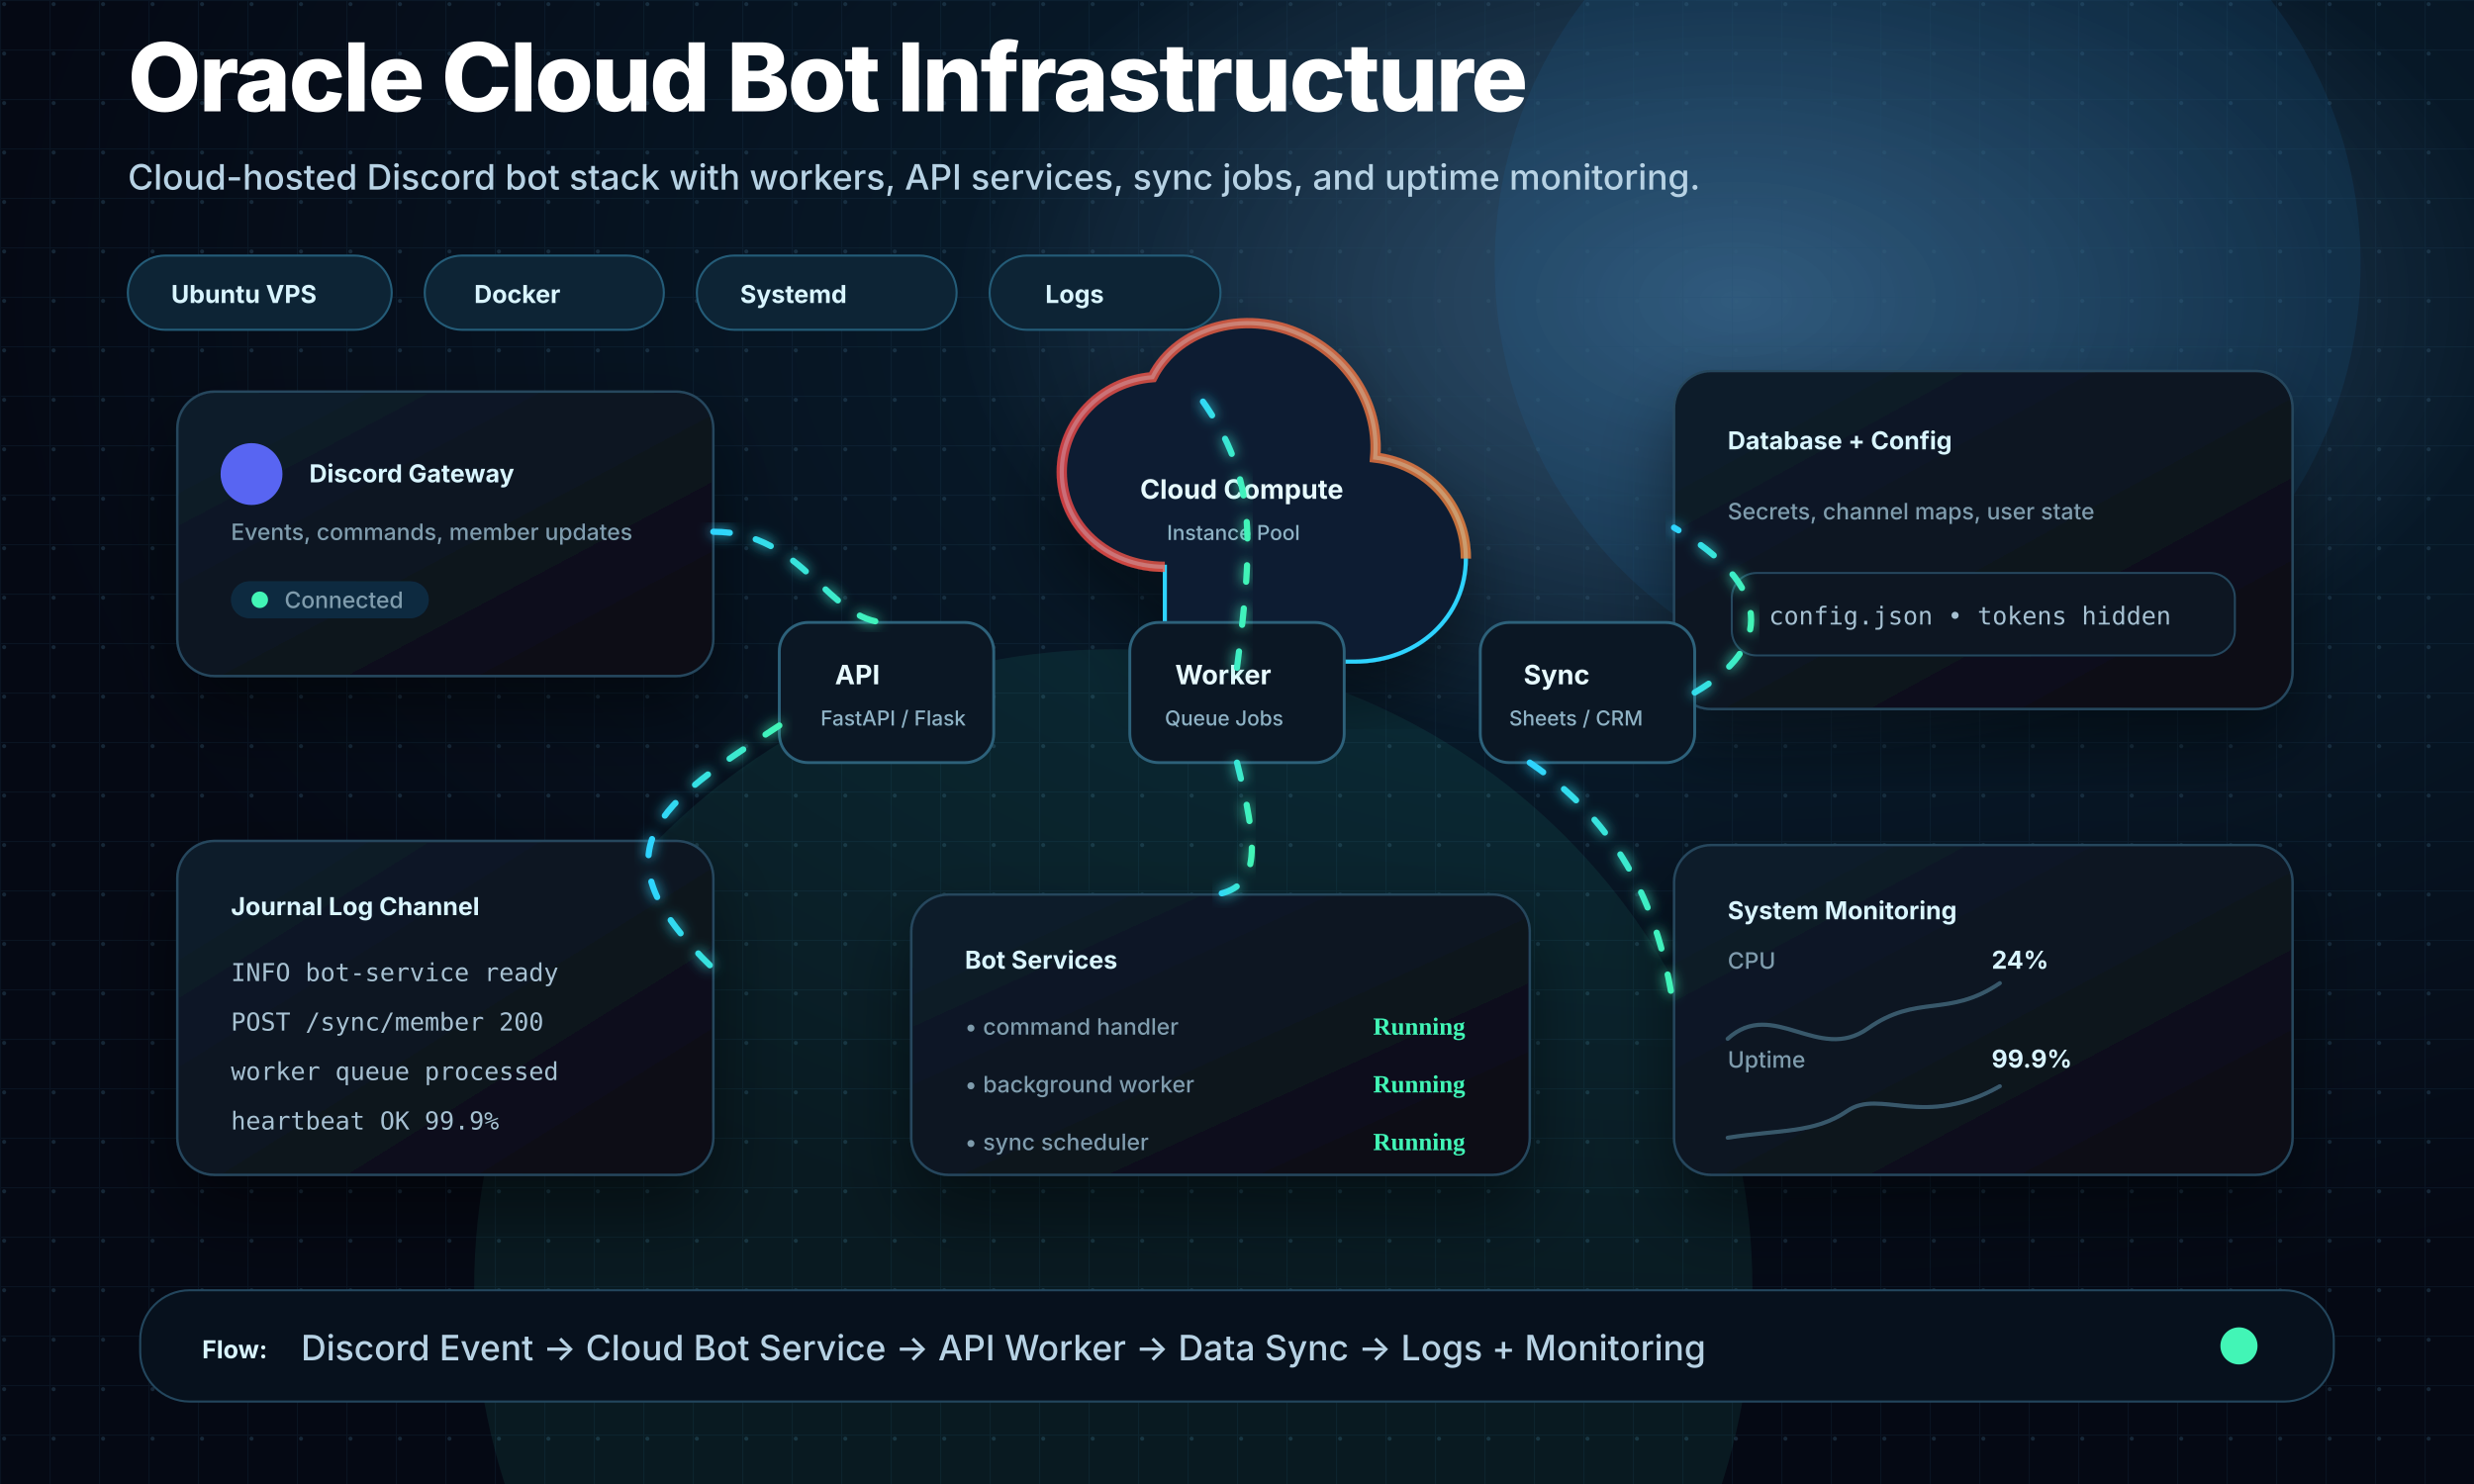
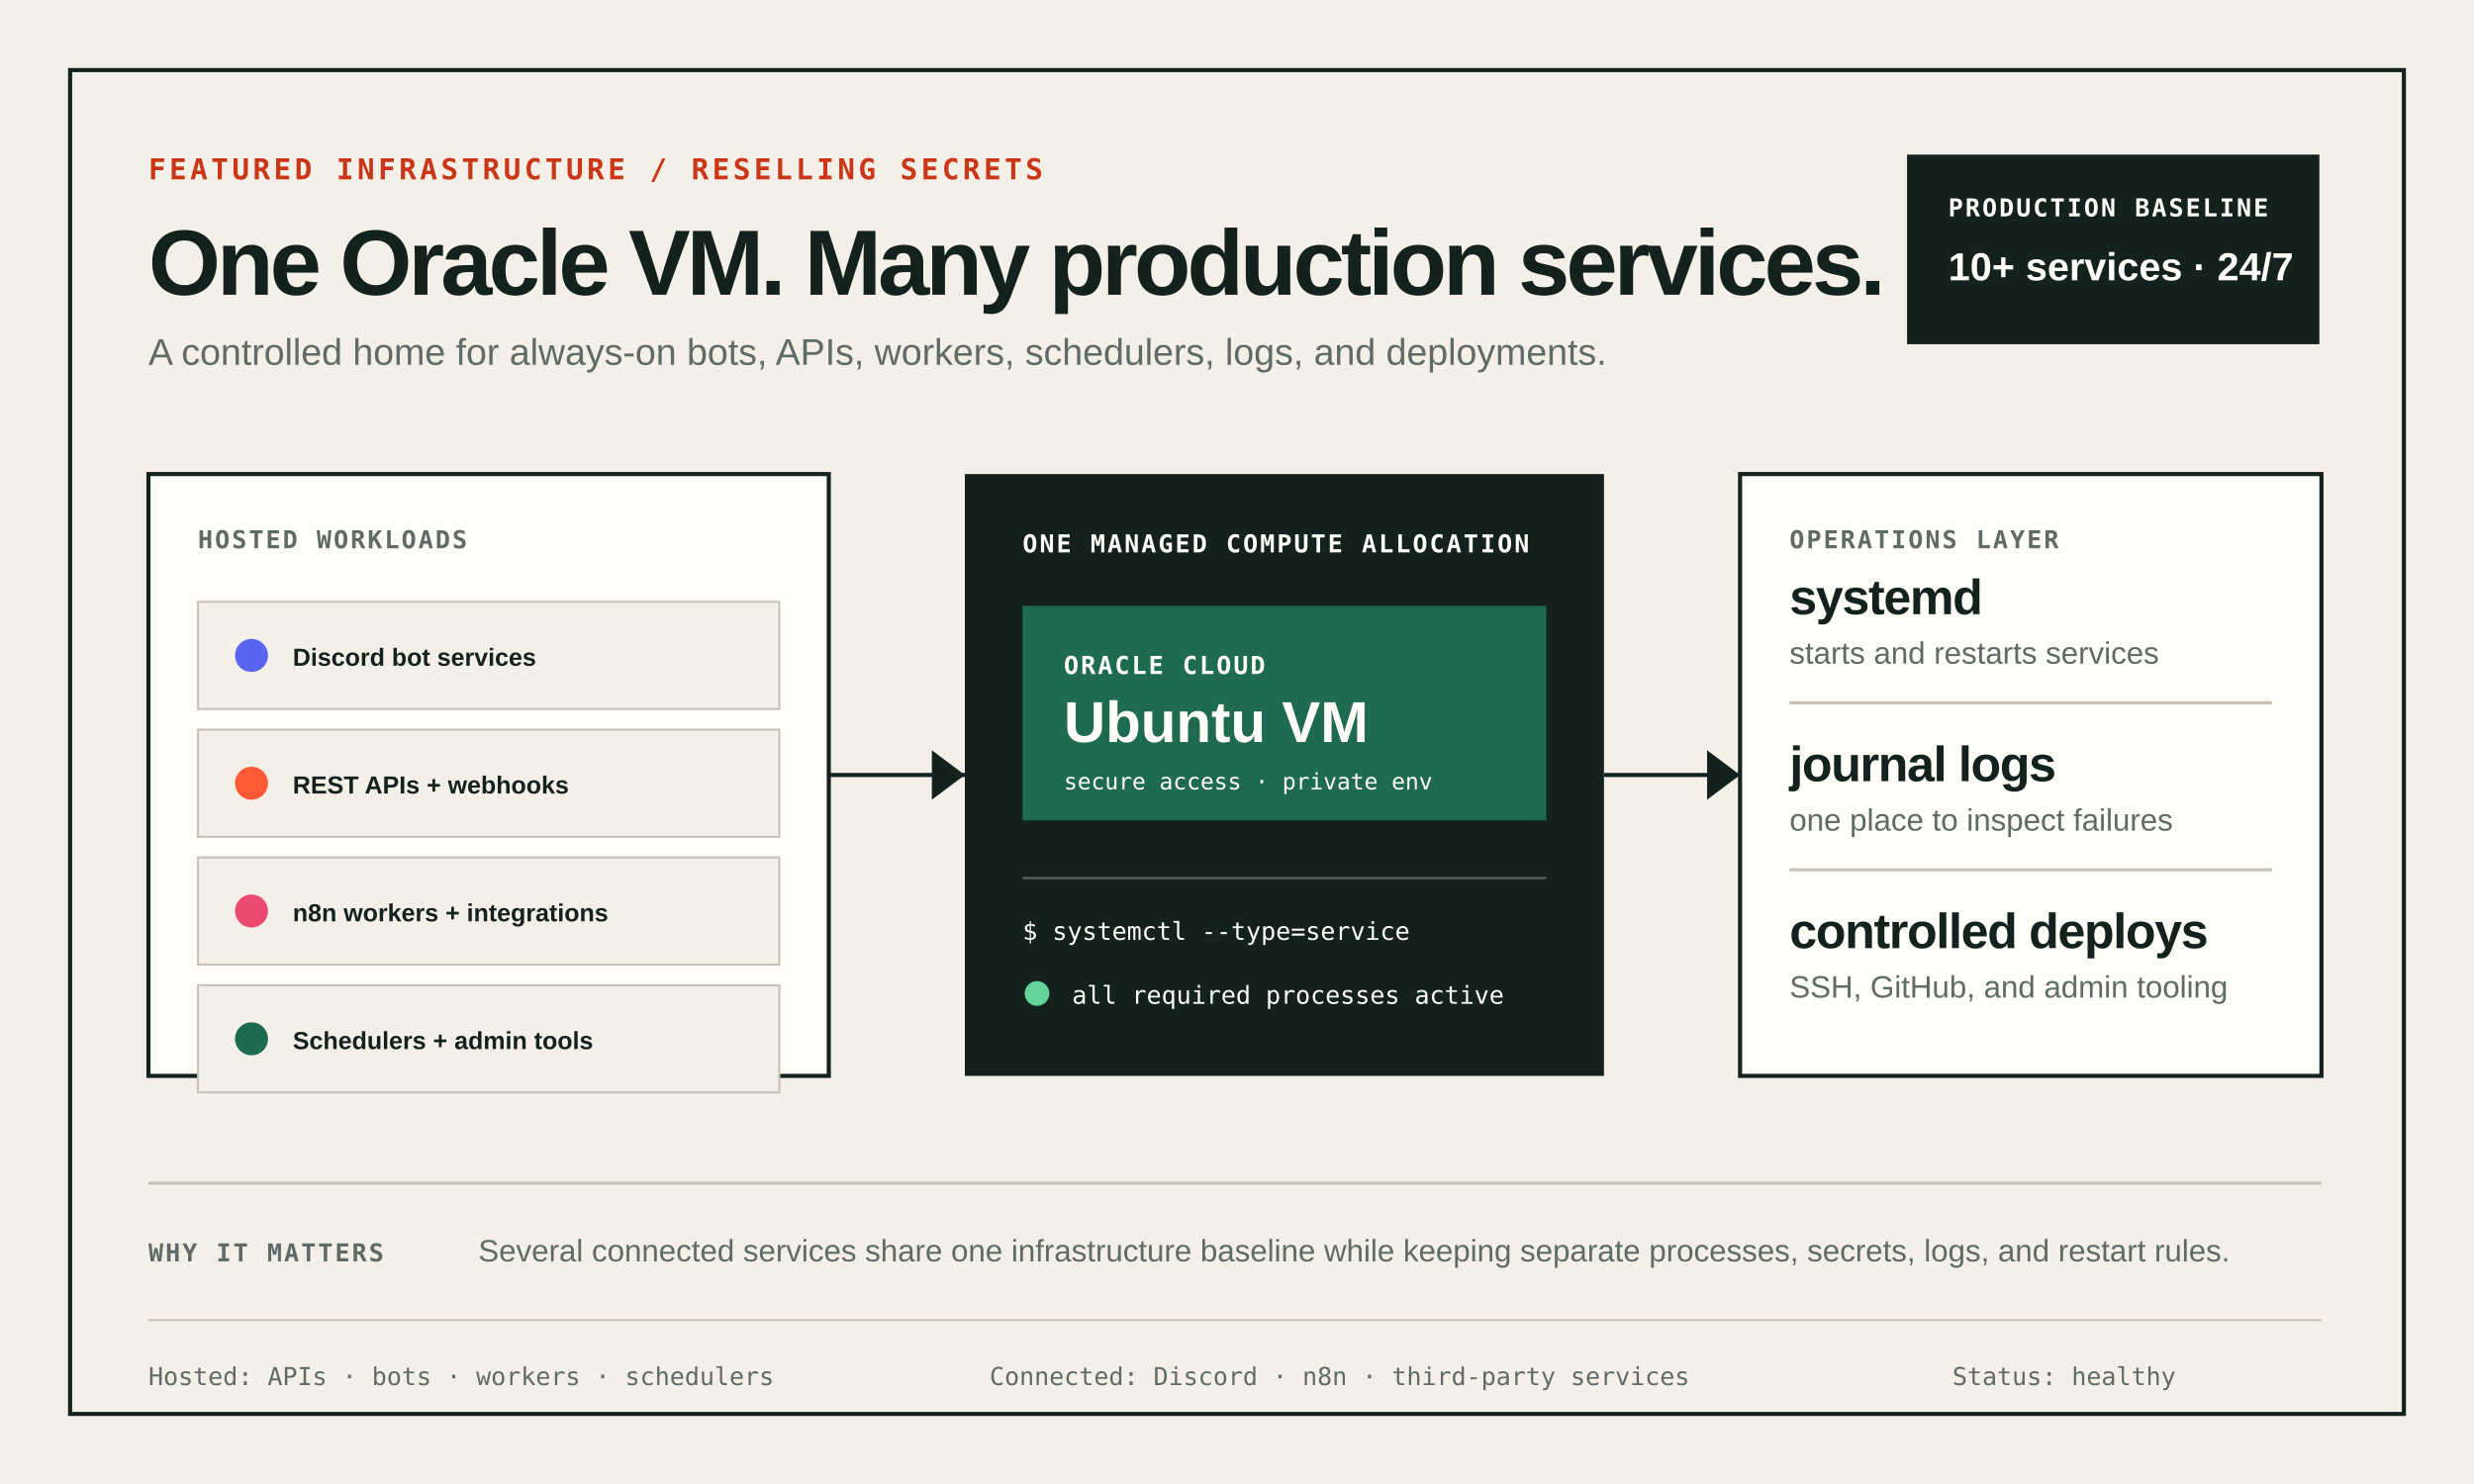
<svg xmlns="http://www.w3.org/2000/svg" viewBox="0 0 1200 720" role="img" aria-labelledby="title desc">
  <defs>
-     <radialGradient id="bgGlow" cx="70%" cy="20%" r="70%">
-       <stop offset="0" stop-color="#123b5f" stop-opacity=".85" />
-       <stop offset=".45" stop-color="#071827" stop-opacity="1" />
-       <stop offset="1" stop-color="#050914" stop-opacity="1" />
-     </radialGradient>
-     <linearGradient id="panel" x1="0" x2="1" y1="0" y2="1">
-       <stop offset="0" stop-color="#0f1e2d" />
-       <stop offset="1" stop-color="#070b14" />
-     </linearGradient>
-     <linearGradient id="cyan" x1="0" x2="1">
-       <stop offset="0" stop-color="#2ed3ff" />
-       <stop offset="1" stop-color="#42f5b6" />
-     </linearGradient>
-     <linearGradient id="redline" x1="0" x2="1">
-       <stop offset="0" stop-color="#ff4b4b" />
-       <stop offset="1" stop-color="#ff8a3d" />
-     </linearGradient>
-     <filter id="shadow" x="-20%" y="-20%" width="140%" height="140%">
-       <feDropShadow dx="0" dy="18" stdDeviation="18" flood-color="#000" flood-opacity=".45" />
-     </filter>
-     <filter id="glow">
-       <feGaussianBlur stdDeviation="3" result="b" />
-       <feMerge>
-         <feMergeNode in="b" />
-         <feMergeNode in="SourceGraphic" />
-       </feMerge>
-     </filter>
-     <pattern id="grid" width="24" height="24" patternUnits="userSpaceOnUse">
-       <path d="M24 0H0V24" fill="none" stroke="#25465f" stroke-width="1" opacity=".23" />
-       <circle cx="2" cy="2" r="1" fill="#365a73" opacity=".45" />
-     </pattern>
    <style>
-       .title{font:800 46px Inter,Segoe UI,Arial,sans-serif;fill:#fff;letter-spacing:-1px}.sub{font:500 17px Inter,Segoe UI,Arial,sans-serif;fill:#b7d2e4}.mini{font:700 12px Inter,Segoe UI,Arial,sans-serif;fill:#d9f5ff}.muted{font:500 11px Inter,Segoe UI,Arial,sans-serif;fill:#7f9cad}.ok{fill:#42f5b6}.warn{fill:#ffb84d}.bad{fill:#ff5757}.card{fill:url(#panel);stroke:#26465d;stroke-width:1.2}.chip{fill:#0d2435;stroke:#245c78}.line{fill:none;stroke:url(#cyan);stroke-width:3;stroke-dasharray:8 13;stroke-linecap:round;filter:url(#glow)}.thin{fill:none;stroke:#39586b;stroke-width:2;stroke-linecap:round}.node{fill:#0b1724;stroke:#2d617a;stroke-width:1.4}.nodeText{font:700 13px Inter,Segoe UI,Arial,sans-serif;fill:#e7faff}.nodeSmall{font:500 10px Inter,Segoe UI,Arial,sans-serif;fill:#8eb2c5}.log{font:500 12px ui-monospace,SFMono-Regular,Menlo,Consolas,monospace;fill:#a7c1d2}.pulse{animation:pulse 2.8s infinite ease-in-out}.float{animation:float 5s infinite ease-in-out}.flowA{animation:dash 5s linear infinite}.flowB{animation:dash 7s linear infinite reverse}@keyframes dash{to{stroke-dashoffset:-140}}@keyframes pulse{0%,100%{opacity:.55}50%{opacity:1}}@keyframes float{0%,100%{transform:translateY(0)}50%{transform:translateY(-10px)}}
+       .bg{fill:#f4f0e7}.paper{fill:#fffdf8}.ink{fill:#14221f}.muted{fill:#5f6b66}.orange{fill:#ff5a35}.green{fill:#1e6b52}.line{stroke:#14221f;stroke-width:2;fill:none}.softline{stroke:#c8c2b6;stroke-width:1.5;fill:none}.dash{stroke:#5f6b66;stroke-width:1.5;stroke-dasharray:6 7;fill:none}
+       .kicker{font:700 14px Consolas,monospace;letter-spacing:1.7px;fill:#c93618}.title{font:700 45px Arial,sans-serif;letter-spacing:-1.8px;fill:#14221f}.sub{font:400 18px Arial,sans-serif;fill:#5f6b66}.label{font:700 12px Consolas,monospace;letter-spacing:1px;fill:#5f6b66}.h{font:700 24px Arial,sans-serif;letter-spacing:-.6px;fill:#14221f}.body{font:400 15px Arial,sans-serif;fill:#5f6b66}.small{font:700 12px Arial,sans-serif;fill:#14221f}.mono{font:400 12px Consolas,monospace;fill:#5f6b66}.white{fill:#fffdf8}
    </style>
  </defs>
-   <rect width="1200" height="720" fill="url(#bgGlow)" />
-   <rect width="1200" height="720" fill="url(#grid)" opacity=".8" />
-   <circle cx="935" cy="128" r="210" fill="#1a76bd" opacity=".12" />
-   <circle cx="540" cy="625" r="310" fill="#38e2c1" opacity=".08" />
-   <g transform="translate(62 54)">
-     <text class="title">Oracle Cloud Bot Infrastructure</text>
-     <text class="sub" y="38">Cloud-hosted Discord bot stack with workers, API services, sync jobs, and uptime monitoring.</text>
-     <g transform="translate(0 70)">
-       <rect class="chip" rx="18" width="128" height="36" />
-       <text class="mini" x="21" y="23">Ubuntu VPS</text>
-       <rect class="chip" x="144" rx="18" width="116" height="36" />
-       <text class="mini" x="168" y="23">Docker</text>
-       <rect class="chip" x="276" rx="18" width="126" height="36" />
-       <text class="mini" x="297" y="23">Systemd</text>
-       <rect class="chip" x="418" rx="18" width="112" height="36" />
-       <text class="mini" x="445" y="23">Logs</text>
+   <rect class="bg" width="1200" height="720" />
+   <rect x="34" y="34" width="1132" height="652" fill="none" stroke="#14221f" stroke-width="2" />
+   <text x="72" y="87" class="kicker">FEATURED INFRASTRUCTURE / RESELLING SECRETS</text>
+   <text x="72" y="143" class="title">One Oracle VM. Many production services.</text>
+   <text x="72" y="177" class="sub">A controlled home for always-on bots, APIs, workers, schedulers, logs, and deployments.</text>
+   <g transform="translate(925 75)">
+     <rect width="200" height="92" class="ink" />
+     <text x="20" y="30" class="label white">PRODUCTION BASELINE</text>
+     <text x="20" y="61" font-family="Arial,sans-serif" font-size="19" font-weight="700" class="white">10+ services · 24/7</text>
+   </g>
+   <g transform="translate(72 230)">
+     <rect width="330" height="292" class="paper" stroke="#14221f" stroke-width="2" />
+     <text x="24" y="36" class="label">HOSTED WORKLOADS</text>
+     <g transform="translate(24 62)">
+       <rect width="282" height="52" fill="#f4f0e7" stroke="#c8c2b6" />
+       <circle cx="26" cy="26" r="8" fill="#5865f2" />
+       <text x="46" y="31" class="small">Discord bot services</text>
+       <rect y="62" width="282" height="52" fill="#f4f0e7" stroke="#c8c2b6" />
+       <circle cx="26" cy="88" r="8" class="orange" />
+       <text x="46" y="93" class="small">REST APIs + webhooks</text>
+       <rect y="124" width="282" height="52" fill="#f4f0e7" stroke="#c8c2b6" />
+       <circle cx="26" cy="150" r="8" fill="#ea4b71" />
+       <text x="46" y="155" class="small">n8n workers + integrations</text>
+       <rect y="186" width="282" height="52" fill="#f4f0e7" stroke="#c8c2b6" />
+       <circle cx="26" cy="212" r="8" class="green" />
+       <text x="46" y="217" class="small">Schedulers + admin tools</text>
    </g>
  </g>
-   <g transform="translate(470 180)" filter="url(#shadow)">
-     <path d="M95 95c-28 0-50-20-50-46 0-24 19-44 44-46C101-21 136-32 166-15c21 12 33 34 31 57 25 3 44 23 44 49 0 28-23 50-54 50H95z" fill="#0d1f32" stroke="#2ed3ff" stroke-width="2" />
-     <path d="M95 95c-28 0-50-20-50-46 0-24 19-44 44-46C101-21 136-32 166-15c21 12 33 34 31 57 25 3 44 23 44 49" fill="none" stroke="url(#redline)" stroke-width="5" opacity=".75" />
-     <text class="nodeText" x="83" y="62">Cloud Compute</text>
-     <text class="nodeSmall" x="96" y="82">Instance Pool</text>
+   <path d="M402 376H468" class="line" />
+   <path d="M452 364l16 12-16 12" class="ink" />
+   <g transform="translate(468 230)">
+     <rect width="310" height="292" class="ink" />
+     <text x="28" y="38" class="label white">ONE MANAGED COMPUTE ALLOCATION</text>
+     <rect x="28" y="64" width="254" height="104" fill="#1e6b52" />
+     <text x="48" y="97" class="label white">ORACLE CLOUD</text>
+     <text x="48" y="130" font-family="Arial,sans-serif" font-size="28" font-weight="700" class="white">Ubuntu VM</text>
+     <text x="48" y="153" font-family="Consolas,monospace" font-size="11" class="white">secure access · private env</text>
+     <line x1="28" y1="196" x2="282" y2="196" stroke="#586b65" />
+     <text x="28" y="226" class="mono white">$ systemctl --type=service</text>
+     <circle cx="35" cy="252" r="6" fill="#65d49a" />
+     <text x="52" y="257" class="mono white">all required processes active</text>
  </g>
-   <g filter="url(#shadow)">
-     <g transform="translate(86 190)">
-       <rect class="card" rx="18" width="260" height="138" />
-       <circle cx="36" cy="40" r="15" fill="#5865f2" />
-       <text class="mini" x="64" y="44">Discord Gateway</text>
-       <text class="muted" x="26" y="72">Events, commands, member updates</text>
-       <rect x="26" y="92" width="96" height="18" rx="9" fill="#112c40" />
-       <circle cx="40" cy="101" r="4" class="ok pulse" />
-       <text class="muted" x="52" y="105">Connected</text>
-     </g>
-     <g transform="translate(86 408)">
-       <rect class="card" rx="18" width="260" height="162" />
-       <text class="mini" x="26" y="36">Journal Log Channel</text>
-       <text class="log" x="26" y="68">INFO bot-service ready</text>
-       <text class="log" x="26" y="92">POST /sync/member 200</text>
-       <text class="log" x="26" y="116">worker queue processed</text>
-       <text class="log" x="26" y="140">heartbeat OK 99.9%</text>
-     </g>
-     <g transform="translate(442 434)">
-       <rect class="card" rx="18" width="300" height="136" />
-       <text class="mini" x="26" y="36">Bot Services</text>
-       <text class="muted" x="26" y="68">• command handler</text>
-       <text class="ok" x="224" y="68" font-size="12" font-weight="700">Running</text>
-       <text class="muted" x="26" y="96">• background worker</text>
-       <text class="ok" x="224" y="96" font-size="12" font-weight="700">Running</text>
-       <text class="muted" x="26" y="124">• sync scheduler</text>
-       <text class="ok" x="224" y="124" font-size="12" font-weight="700">Running</text>
-     </g>
-     <g transform="translate(812 180)">
-       <rect class="card" rx="18" width="300" height="164" />
-       <text class="mini" x="26" y="38">Database + Config</text>
-       <text class="muted" x="26" y="72">Secrets, channel maps, user state</text>
-       <rect x="28" y="98" width="244" height="40" rx="12" fill="#081522" stroke="#25465d" />
-       <text class="log" x="46" y="123">config.json • tokens hidden</text>
-     </g>
-     <g transform="translate(812 410)">
-       <rect class="card" rx="18" width="300" height="160" />
-       <text class="mini" x="26" y="36">System Monitoring</text>
-       <g transform="translate(26 60)">
-         <text class="muted">CPU</text>
-         <text class="mini" x="128">24%</text>
-         <path d="M0 34c22-20 44 12 68-5s39-5 64-22" class="thin" stroke="#42f5b6" />
-       </g>
-       <g transform="translate(26 108)">
-         <text class="muted">Uptime</text>
-         <text class="mini" x="128">99.9%</text>
-         <path d="M0 34c25-4 42-2 58-13s37 9 74-12" class="thin" stroke="#2ed3ff" />
-       </g>
+   <path d="M778 376H844" class="line" />
+   <path d="M828 364l16 12-16 12" class="ink" />
+   <g transform="translate(844 230)">
+     <rect width="282" height="292" class="paper" stroke="#14221f" stroke-width="2" />
+     <text x="24" y="36" class="label">OPERATIONS LAYER</text>
+     <g transform="translate(24 68)">
+       <text class="h" y="0">systemd</text>
+       <text class="body" y="24">starts and restarts services</text>
+       <line y1="43" x2="234" y2="43" class="softline" />
+       <text class="h" y="81">journal logs</text>
+       <text class="body" y="105">one place to inspect failures</text>
+       <line y1="124" x2="234" y2="124" class="softline" />
+       <text class="h" y="162">controlled deploys</text>
+       <text class="body" y="186">SSH, GitHub, and admin tooling</text>
    </g>
  </g>
-   <g transform="translate(378 302)">
-     <rect class="node" rx="14" width="104" height="68" />
-     <text class="nodeText" x="27" y="30">API</text>
-     <text class="nodeSmall" x="20" y="50">FastAPI / Flask</text>
-   </g>
-   <g transform="translate(548 302)">
-     <rect class="node" rx="14" width="104" height="68" />
-     <text class="nodeText" x="22" y="30">Worker</text>
-     <text class="nodeSmall" x="17" y="50">Queue Jobs</text>
-   </g>
-   <g transform="translate(718 302)">
-     <rect class="node" rx="14" width="104" height="68" />
-     <text class="nodeText" x="21" y="30">Sync</text>
-     <text class="nodeSmall" x="14" y="50">Sheets / CRM</text>
-   </g>
-   <path class="line flowA" d="M346 258 C390 258 402 302 430 302" />
-   <path class="line flowA" d="M482 336 C510 336 520 336 548 336" />
-   <path class="line flowA" d="M652 336 C680 336 690 336 718 336" />
-   <path class="line flowA" d="M822 336 C860 314 860 284 812 256" />
-   <path class="line flowB" d="M600 324 C608 260 610 230 580 190" />
-   <path class="line flowB" d="M600 370 C610 410 612 430 590 434" />
-   <path class="line flowB" d="M742 370 C792 404 806 450 812 490" />
-   <path class="line flowB" d="M378 352 C320 390 286 412 346 470" />
-   <g transform="translate(68 626)">
-     <rect x="0" y="0" width="1064" height="54" rx="24" fill="#07111d" stroke="#23465d" />
-     <text class="mini" x="30" y="33">Flow:</text>
-     <text class="sub" x="78" y="34">Discord Event → Cloud Bot Service → API Worker → Data Sync → Logs + Monitoring</text>
-     <circle cx="1018" cy="27" r="9" class="ok pulse" />
+   <g transform="translate(72 574)">
+     <line x1="0" y1="0" x2="1054" y2="0" class="softline" />
+     <text x="0" y="38" class="label">WHY IT MATTERS</text>
+     <text x="160" y="38" class="body">Several connected services share one infrastructure baseline while keeping separate processes, secrets, logs, and restart rules.</text>
+     <rect x="0" y="66" width="1054" height="1" fill="#c8c2b6" />
+     <text x="0" y="98" class="mono">Hosted: APIs · bots · workers · schedulers</text>
+     <text x="408" y="98" class="mono">Connected: Discord · n8n · third-party services</text>
+     <text x="875" y="98" class="mono">Status: healthy</text>
  </g>
</svg>
